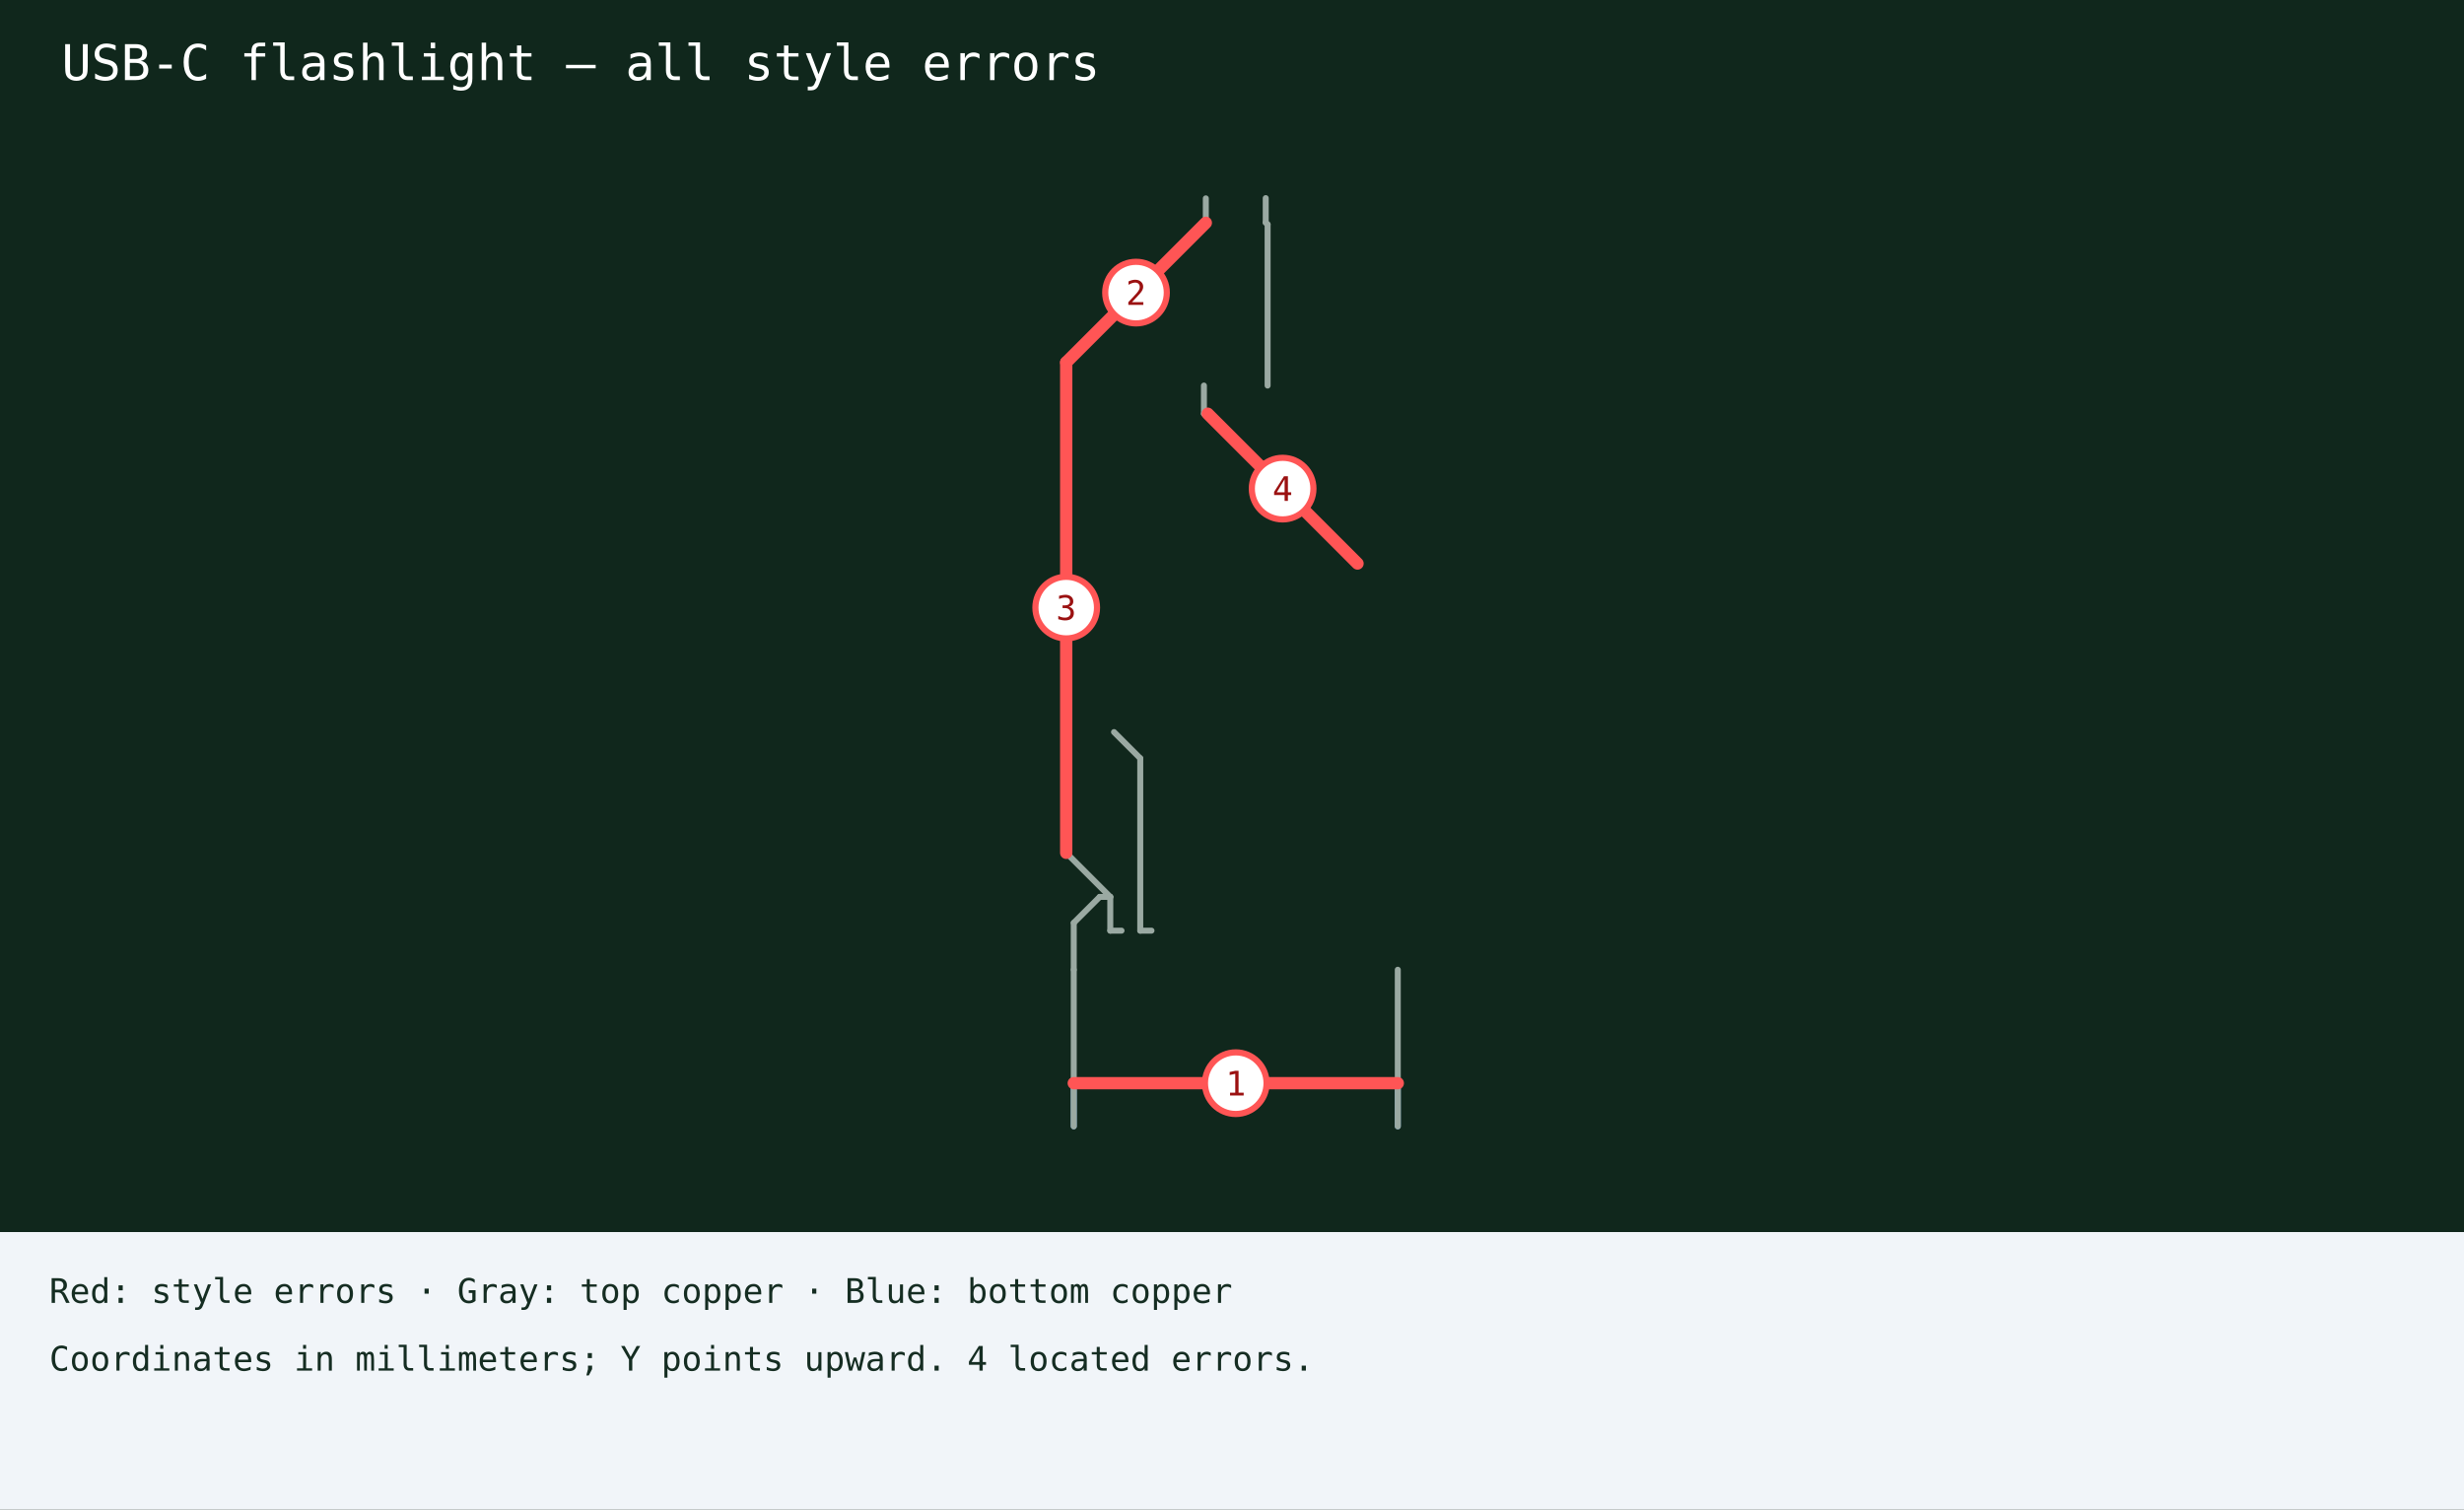
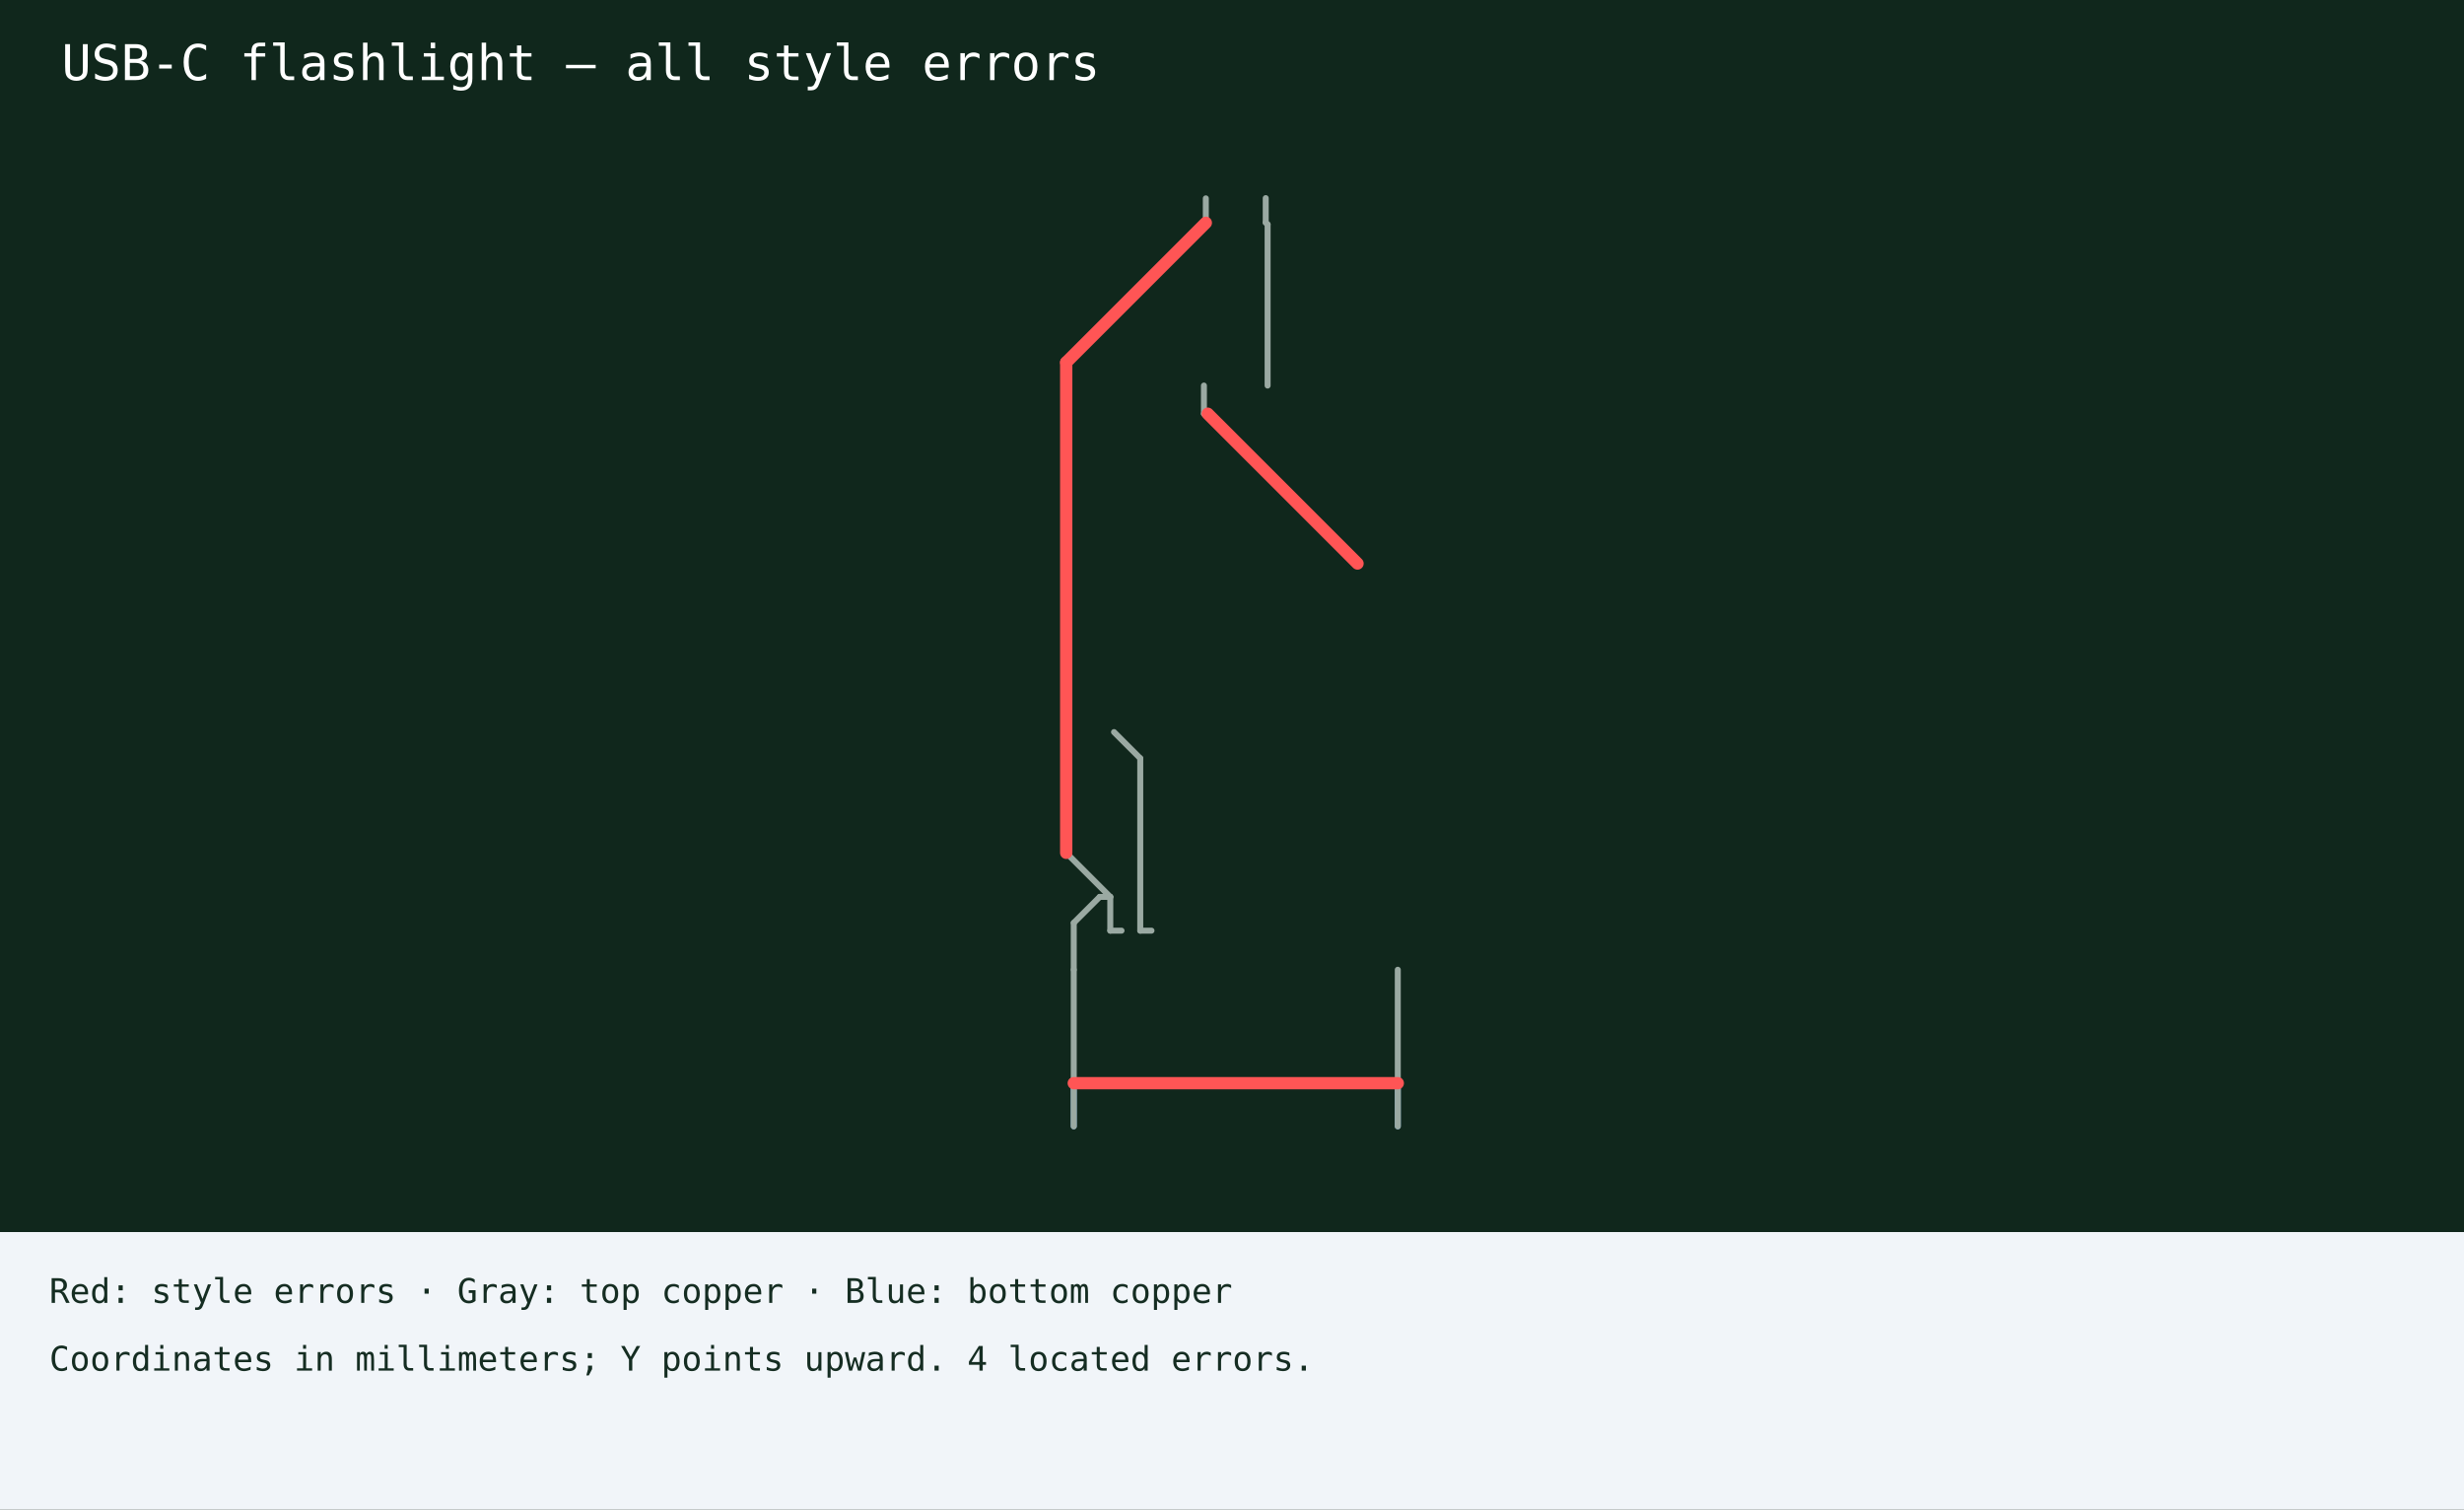
<svg xmlns="http://www.w3.org/2000/svg" width="800" height="490" viewBox="0 0 800 490">
  <rect width="800" height="490" fill="#10271c" />
  <style>text{font-family:monospace}</style>
  <text x="20" y="26" fill="#fff" font-size="16">USB-C flashlight — all style errors</text>
  <defs>
    <clipPath id="board">
      <rect x="15" y="40" width="770" height="350" />
    </clipPath>
  </defs>
  <g clip-path="url(#board)">
    <line x1="364.129" y1="302.15" x2="360.48" y2="302.15" stroke="#9aa9a2" stroke-width="1.946" stroke-linecap="round" />
    <line x1="348.622" y1="365.675" x2="348.622" y2="351.668" stroke="#74a9d8" stroke-width="1.946" stroke-linecap="round" />
    <line x1="453.826" y1="365.675" x2="453.826" y2="351.668" stroke="#74a9d8" stroke-width="1.946" stroke-linecap="round" />
    <line x1="453.826" y1="351.668" x2="348.622" y2="351.668" stroke="#74a9d8" stroke-width="1.946" stroke-linecap="round" />
    <line x1="453.826" y1="314.837" x2="453.826" y2="365.675" stroke="#9aa9a2" stroke-width="1.946" stroke-linecap="round" />
    <line x1="348.622" y1="314.837" x2="348.622" y2="299.613" stroke="#9aa9a2" stroke-width="1.946" stroke-linecap="round" />
    <line x1="348.622" y1="299.613" x2="357.052" y2="291.184" stroke="#9aa9a2" stroke-width="1.946" stroke-linecap="round" />
    <line x1="357.052" y1="291.184" x2="360.48" y2="291.184" stroke="#9aa9a2" stroke-width="1.946" stroke-linecap="round" />
    <line x1="348.622" y1="365.675" x2="348.622" y2="314.837" stroke="#9aa9a2" stroke-width="1.946" stroke-linecap="round" />
    <line x1="360.48" y1="302.15" x2="360.48" y2="291.184" stroke="#9aa9a2" stroke-width="1.946" stroke-linecap="round" />
    <line x1="391.499" y1="64.407" x2="391.499" y2="72.334" stroke="#9aa9a2" stroke-width="1.946" stroke-linecap="round" />
    <line x1="391.499" y1="72.334" x2="346.174" y2="117.659" stroke="#9aa9a2" stroke-width="1.946" stroke-linecap="round" />
    <line x1="346.174" y1="117.659" x2="346.174" y2="276.877" stroke="#9aa9a2" stroke-width="1.946" stroke-linecap="round" />
    <line x1="346.174" y1="276.877" x2="360.48" y2="291.184" stroke="#9aa9a2" stroke-width="1.946" stroke-linecap="round" />
    <line x1="410.949" y1="64.325" x2="410.949" y2="72.251" stroke="#9aa9a2" stroke-width="1.946" stroke-linecap="round" />
    <line x1="411.562" y1="125.178" x2="411.562" y2="72.864" stroke="#9aa9a2" stroke-width="1.946" stroke-linecap="round" />
    <line x1="411.562" y1="72.864" x2="410.949" y2="72.251" stroke="#9aa9a2" stroke-width="1.946" stroke-linecap="round" />
    <line x1="390.886" y1="125.178" x2="390.886" y2="134.32" stroke="#9aa9a2" stroke-width="1.946" stroke-linecap="round" />
    <line x1="440.752" y1="182.949" x2="392.123" y2="134.32" stroke="#9aa9a2" stroke-width="1.946" stroke-linecap="round" />
    <line x1="392.123" y1="134.32" x2="390.886" y2="134.32" stroke="#9aa9a2" stroke-width="1.946" stroke-linecap="round" />
    <line x1="373.86" y1="302.15" x2="370.211" y2="302.15" stroke="#9aa9a2" stroke-width="1.946" stroke-linecap="round" />
    <line x1="361.697" y1="237.679" x2="370.211" y2="246.194" stroke="#9aa9a2" stroke-width="1.946" stroke-linecap="round" />
    <line x1="370.211" y1="246.194" x2="370.211" y2="302.15" stroke="#9aa9a2" stroke-width="1.946" stroke-linecap="round" />
    <line x1="453.826" y1="351.668" x2="348.622" y2="351.668" stroke="#ff5555" stroke-width="4" stroke-linecap="round" />
-     <circle cx="401.224" cy="351.668" r="10" fill="#fff" stroke="#ff5555" stroke-width="2" />
-     <text x="401.224" y="355.668" text-anchor="middle" fill="#9b1111" font-size="11">1</text>
    <line x1="391.499" y1="72.334" x2="346.174" y2="117.659" stroke="#ff5555" stroke-width="4" stroke-linecap="round" />
-     <circle cx="368.837" cy="94.996" r="10" fill="#fff" stroke="#ff5555" stroke-width="2" />
-     <text x="368.837" y="98.996" text-anchor="middle" fill="#9b1111" font-size="11">2</text>
    <line x1="346.174" y1="117.659" x2="346.174" y2="276.877" stroke="#ff5555" stroke-width="4" stroke-linecap="round" />
-     <circle cx="346.174" cy="197.268" r="10" fill="#fff" stroke="#ff5555" stroke-width="2" />
-     <text x="346.174" y="201.268" text-anchor="middle" fill="#9b1111" font-size="11">3</text>
    <line x1="440.752" y1="182.949" x2="392.123" y2="134.32" stroke="#ff5555" stroke-width="4" stroke-linecap="round" />
-     <circle cx="416.437" cy="158.634" r="10" fill="#fff" stroke="#ff5555" stroke-width="2" />
-     <text x="416.437" y="162.634" text-anchor="middle" fill="#9b1111" font-size="11">4</text>
  </g>
  <rect x="0" y="400" width="800" height="90" fill="#f1f5f9" />
  <text x="16" y="423" fill="#152d22" font-size="11">Red: style errors · Gray: top copper · Blue: bottom copper</text>
  <text x="16" y="445" fill="#152d22" font-size="11">Coordinates in millimeters; Y points upward. 4 located errors.</text>
</svg>
